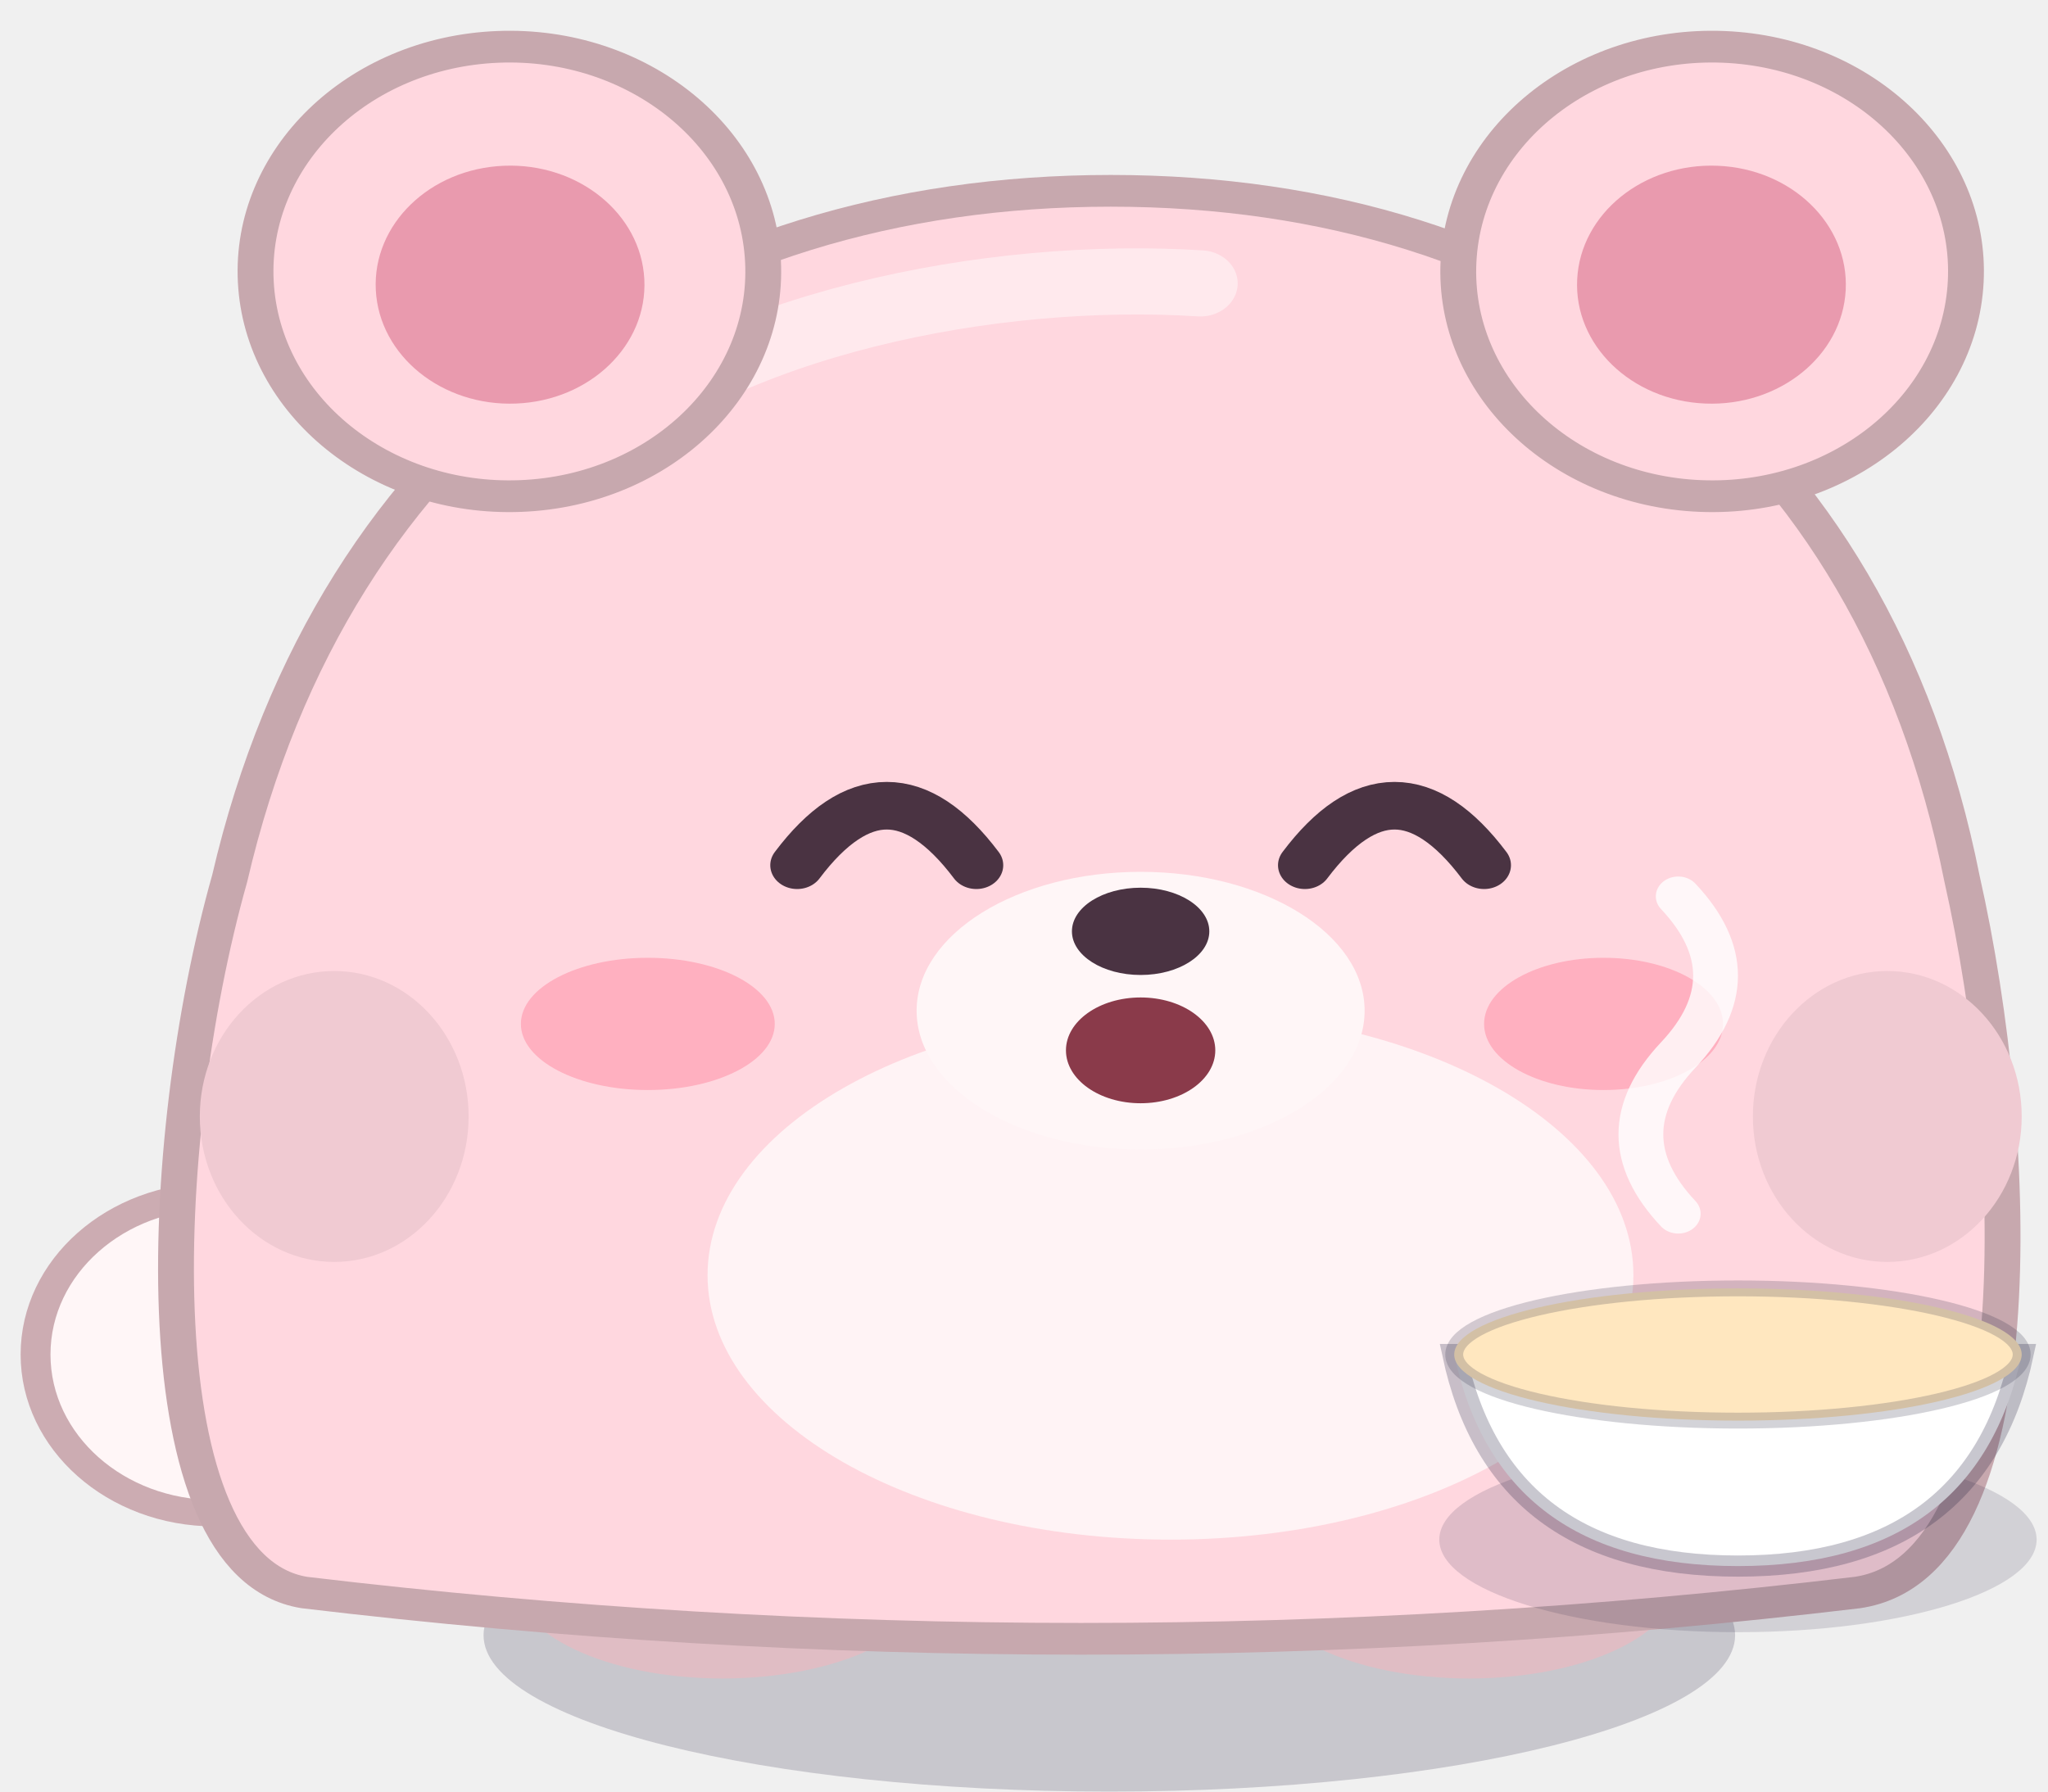
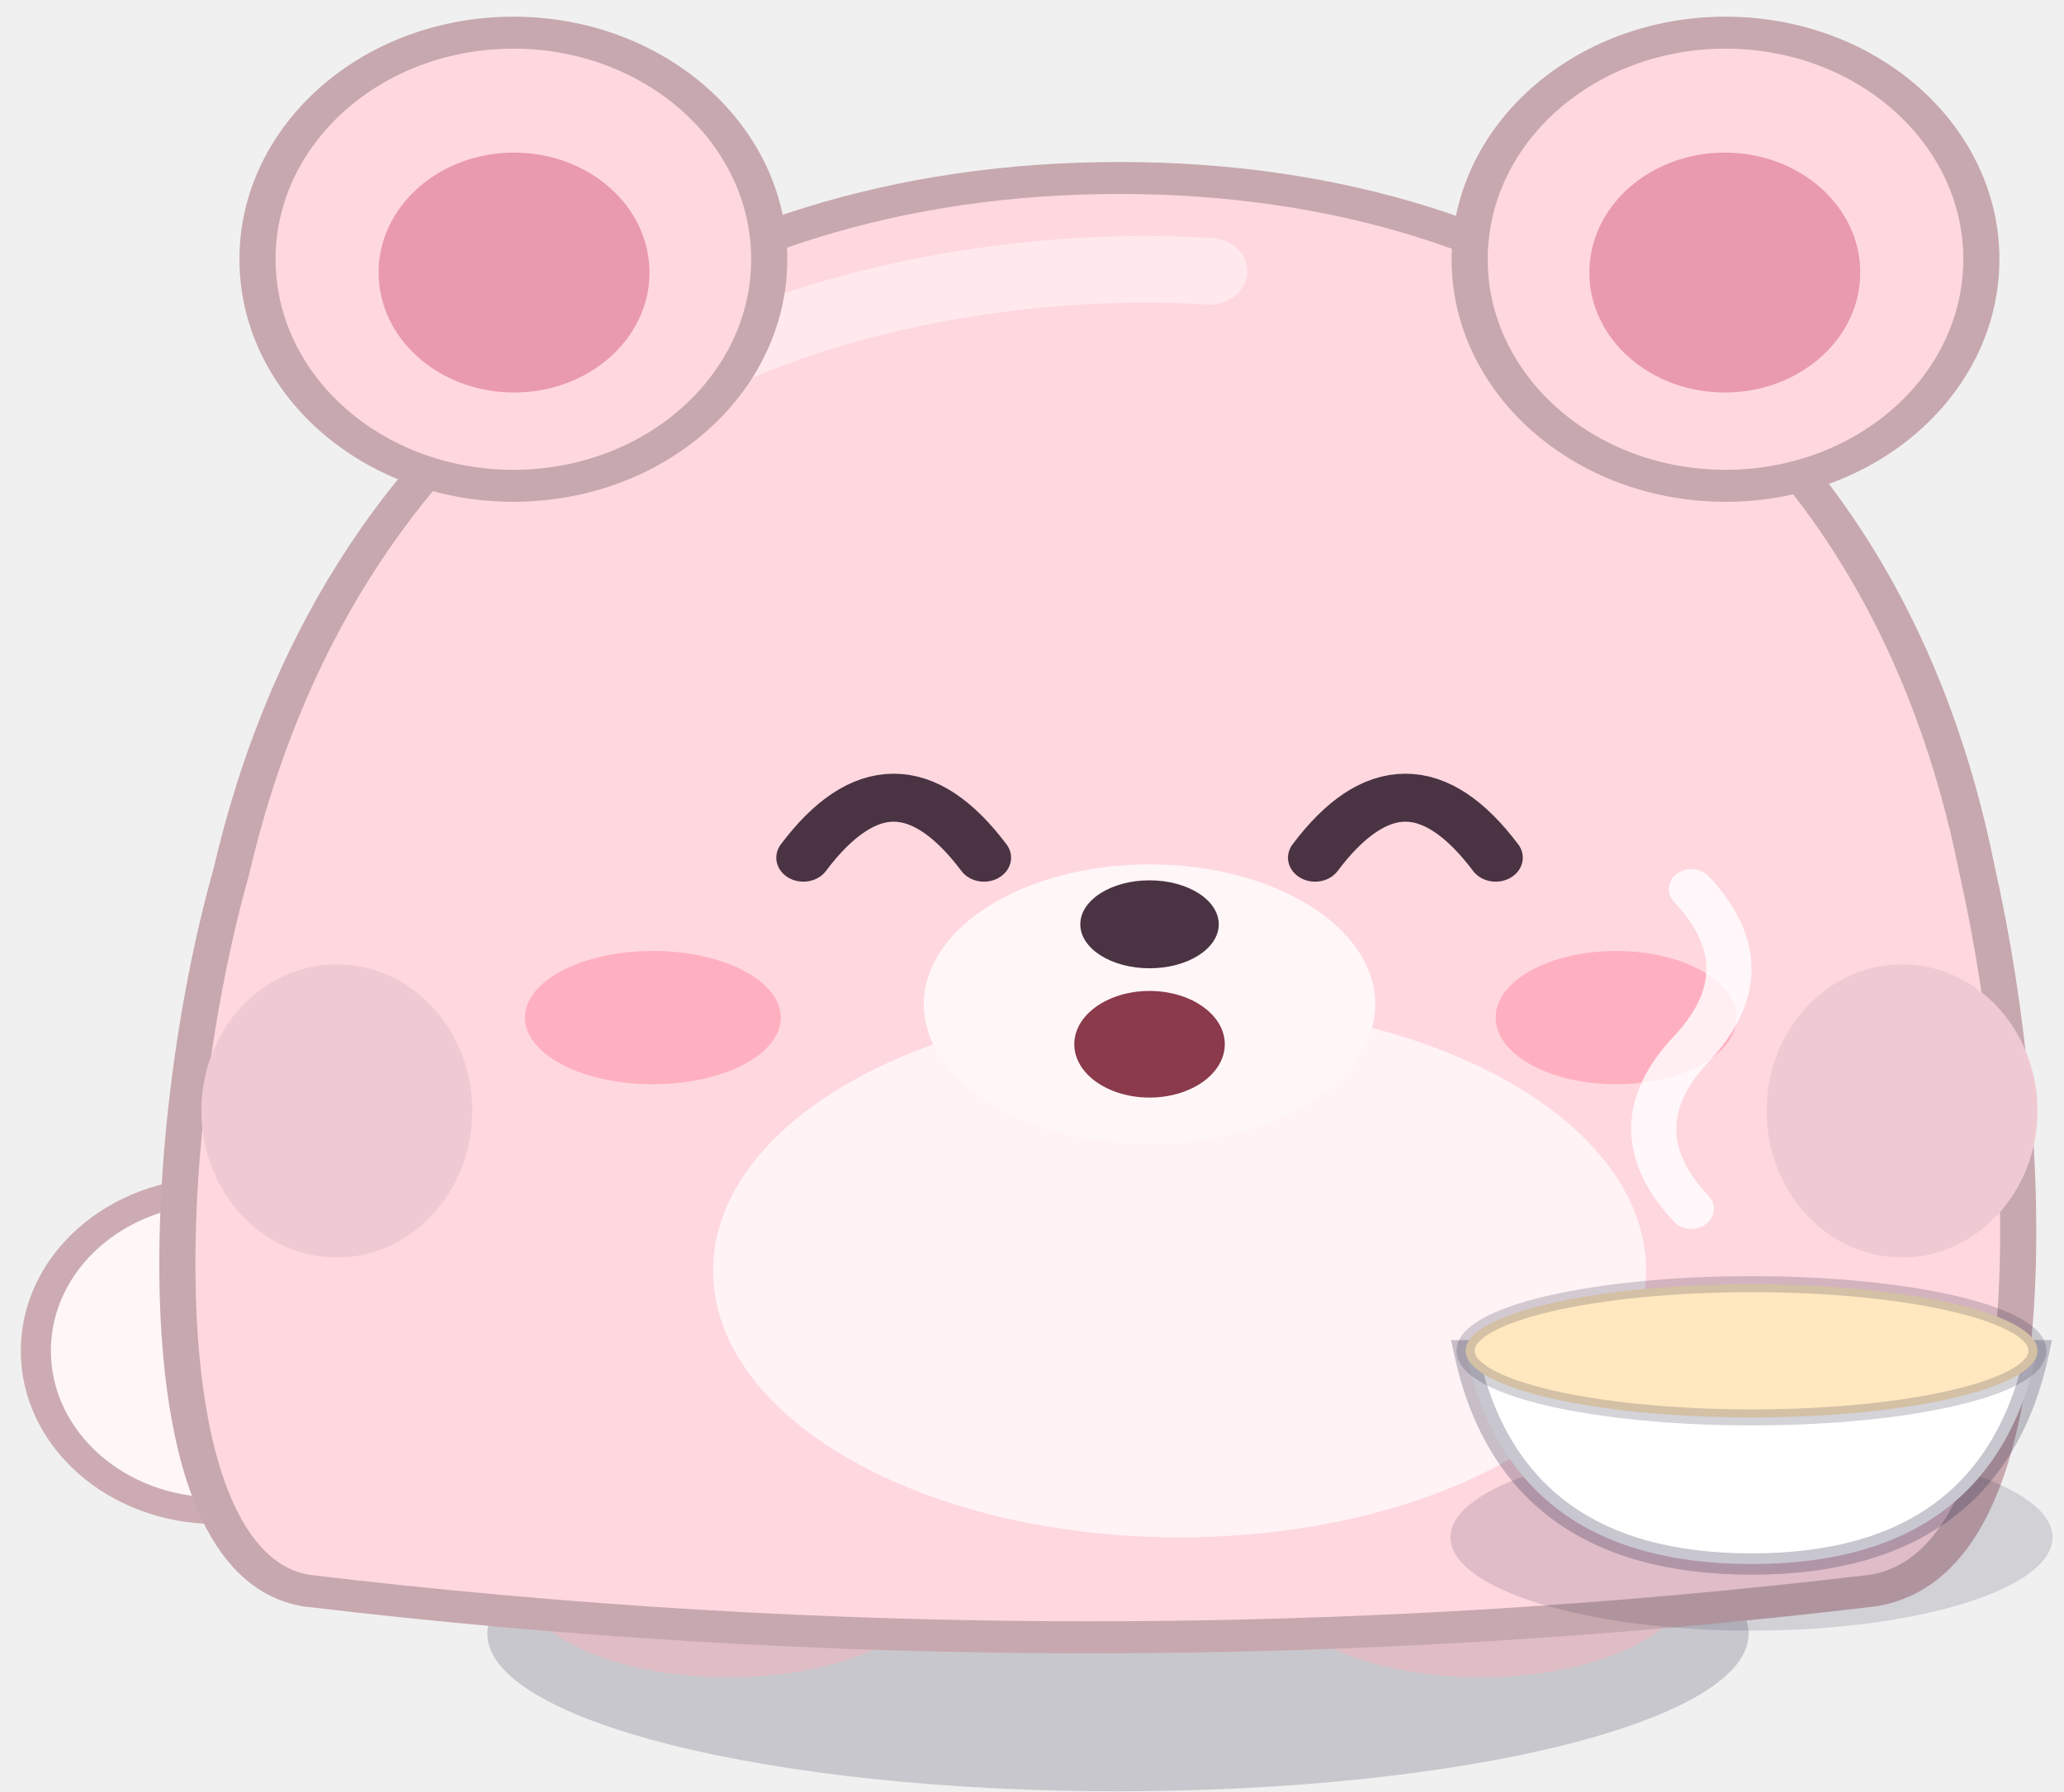
- <svg xmlns="http://www.w3.org/2000/svg" viewBox="-76 -112 144 126" width="144" height="126">
+ <svg xmlns="http://www.w3.org/2000/svg" viewBox="-76 -111 144 125" width="144" height="125">
  <ellipse id="shadow" rx="44" ry="11" cx="2" cy="3" fill="#2a2140" opacity="0.2" />
  <g id="turn">
    <g id="act">
      <g id="hop">
        <g id="posture" transform="matrix(1.05 0 0 0.93 0 0)">
          <g transform="translate(-54 -18)">
            <g id="tail">
              <circle cx="-4" cy="0" r="12" fill="#fff6f7" stroke="#ccacb2" stroke-width="2" />
            </g>
          </g>
          <g id="feet">
            <ellipse id="foot-left" rx="14" ry="7.5" cx="-24" cy="-1" fill="#e0bdc4" />
            <ellipse id="foot-right" rx="14" ry="7.5" cx="26" cy="-1" fill="#e0bdc4" />
          </g>
          <g id="breath">
            <path id="body" d="M -52 0 C -63 -2 -62 -34 -57 -54 C -50 -88 -27 -106 2 -106 C 31 -106 53 -88 59 -54 C 63 -34 64 -2 52 0 Q 0 7 -52 0 Z" fill="#ffd7df" stroke="#c7a8ae" stroke-width="2.4" />
            <path id="body-shine" d="M -34 -86 C -24 -96 -6 -100 8 -99" fill="none" stroke="#ffffff" stroke-width="5" stroke-linecap="round" opacity="0.45" />
            <ellipse id="belly" rx="31" ry="20" cx="6" cy="-24" fill="#fff6f7" opacity="0.9" />
            <g id="paws">
              <g transform="translate(-50 -36)">
                <ellipse id="paw-left" rx="9" ry="11" cx="0" cy="0" fill="#f0cad2" />
              </g>
              <g transform="translate(54 -36)">
                <ellipse id="paw-right" rx="9" ry="11" cx="0" cy="0" fill="#f0cad2" />
              </g>
            </g>
            <g id="ears">
              <g transform="translate(-36 -94)">
                <g id="ear-left" transform="matrix(0.998971 -0.045363 0.045363 0.998971 0 0)">
                  <circle cx="-2" cy="-6" r="17" fill="#ffd7df" stroke="#c7a8ae" stroke-width="2.4" />
                  <circle id="ear-left-inner" cx="-2" cy="-5" r="9" fill="#e99aae" />
                </g>
              </g>
              <g transform="translate(40 -94)">
                <g id="ear-right" transform="matrix(0.998971 0.045363 -0.045363 0.998971 0 0)">
                  <circle cx="2" cy="-6" r="17" fill="#ffd7df" stroke="#c7a8ae" stroke-width="2.4" />
                  <circle id="ear-right-inner" cx="2" cy="-5" r="9" fill="#e99aae" />
                </g>
              </g>
            </g>
            <g id="face" transform="translate(0 3)">
              <ellipse id="markings" rx="15" ry="10.5" cx="4" cy="-47" fill="#fff6f7" />
              <g id="eyes">
                <path id="eye-left" d="M -19 -58 Q -13 -67 -7 -58" fill="none" stroke="#4a3342" stroke-width="3.6" stroke-linecap="round" />
                <path id="eye-right" d="M 15 -58 Q 21 -67 27 -58" fill="none" stroke="#4a3342" stroke-width="3.6" stroke-linecap="round" />
              </g>
              <ellipse id="nose" rx="4.6" ry="3.3" cx="4" cy="-53" fill="#4a3342" />
              <g id="mouth" transform="translate(4 -44)">
                <ellipse rx="5" ry="4" cx="0" cy="0" fill="#8a3a4a" />
              </g>
              <ellipse id="cheek-left" rx="8.5" ry="5" cx="-29" cy="-46" fill="#ff8fa6" opacity="0.55" />
              <ellipse id="cheek-right" rx="8" ry="5" cx="35" cy="-46" fill="#ff8fa6" opacity="0.55" />
            </g>
          </g>
          <g id="bowl" transform="translate(44 -4)">
            <ellipse id="bowl-shadow" rx="20" ry="7" cx="0" cy="0" fill="#2a2140" opacity="0.15" />
            <path id="bowl-body" d="M -19 -14 L 19 -14 Q 16 2 0 2 Q -16 2 -19 -14 Z" fill="#ffffff" stroke="#252340" stroke-width="1.6" stroke-opacity="0.25" />
            <ellipse id="bowl-food" rx="19" ry="5" cx="0" cy="-14" fill="#ffe7bf" stroke="#252340" stroke-width="1.2" stroke-opacity="0.2" />
            <path id="steam" transform="translate(0 -0.646)" d="M -4 -24 q -5 -6 0 -12 t 0 -12" fill="none" stroke="#ffffff" stroke-width="3" stroke-linecap="round" opacity="0.8" />
          </g>
        </g>
      </g>
    </g>
  </g>
</svg>
